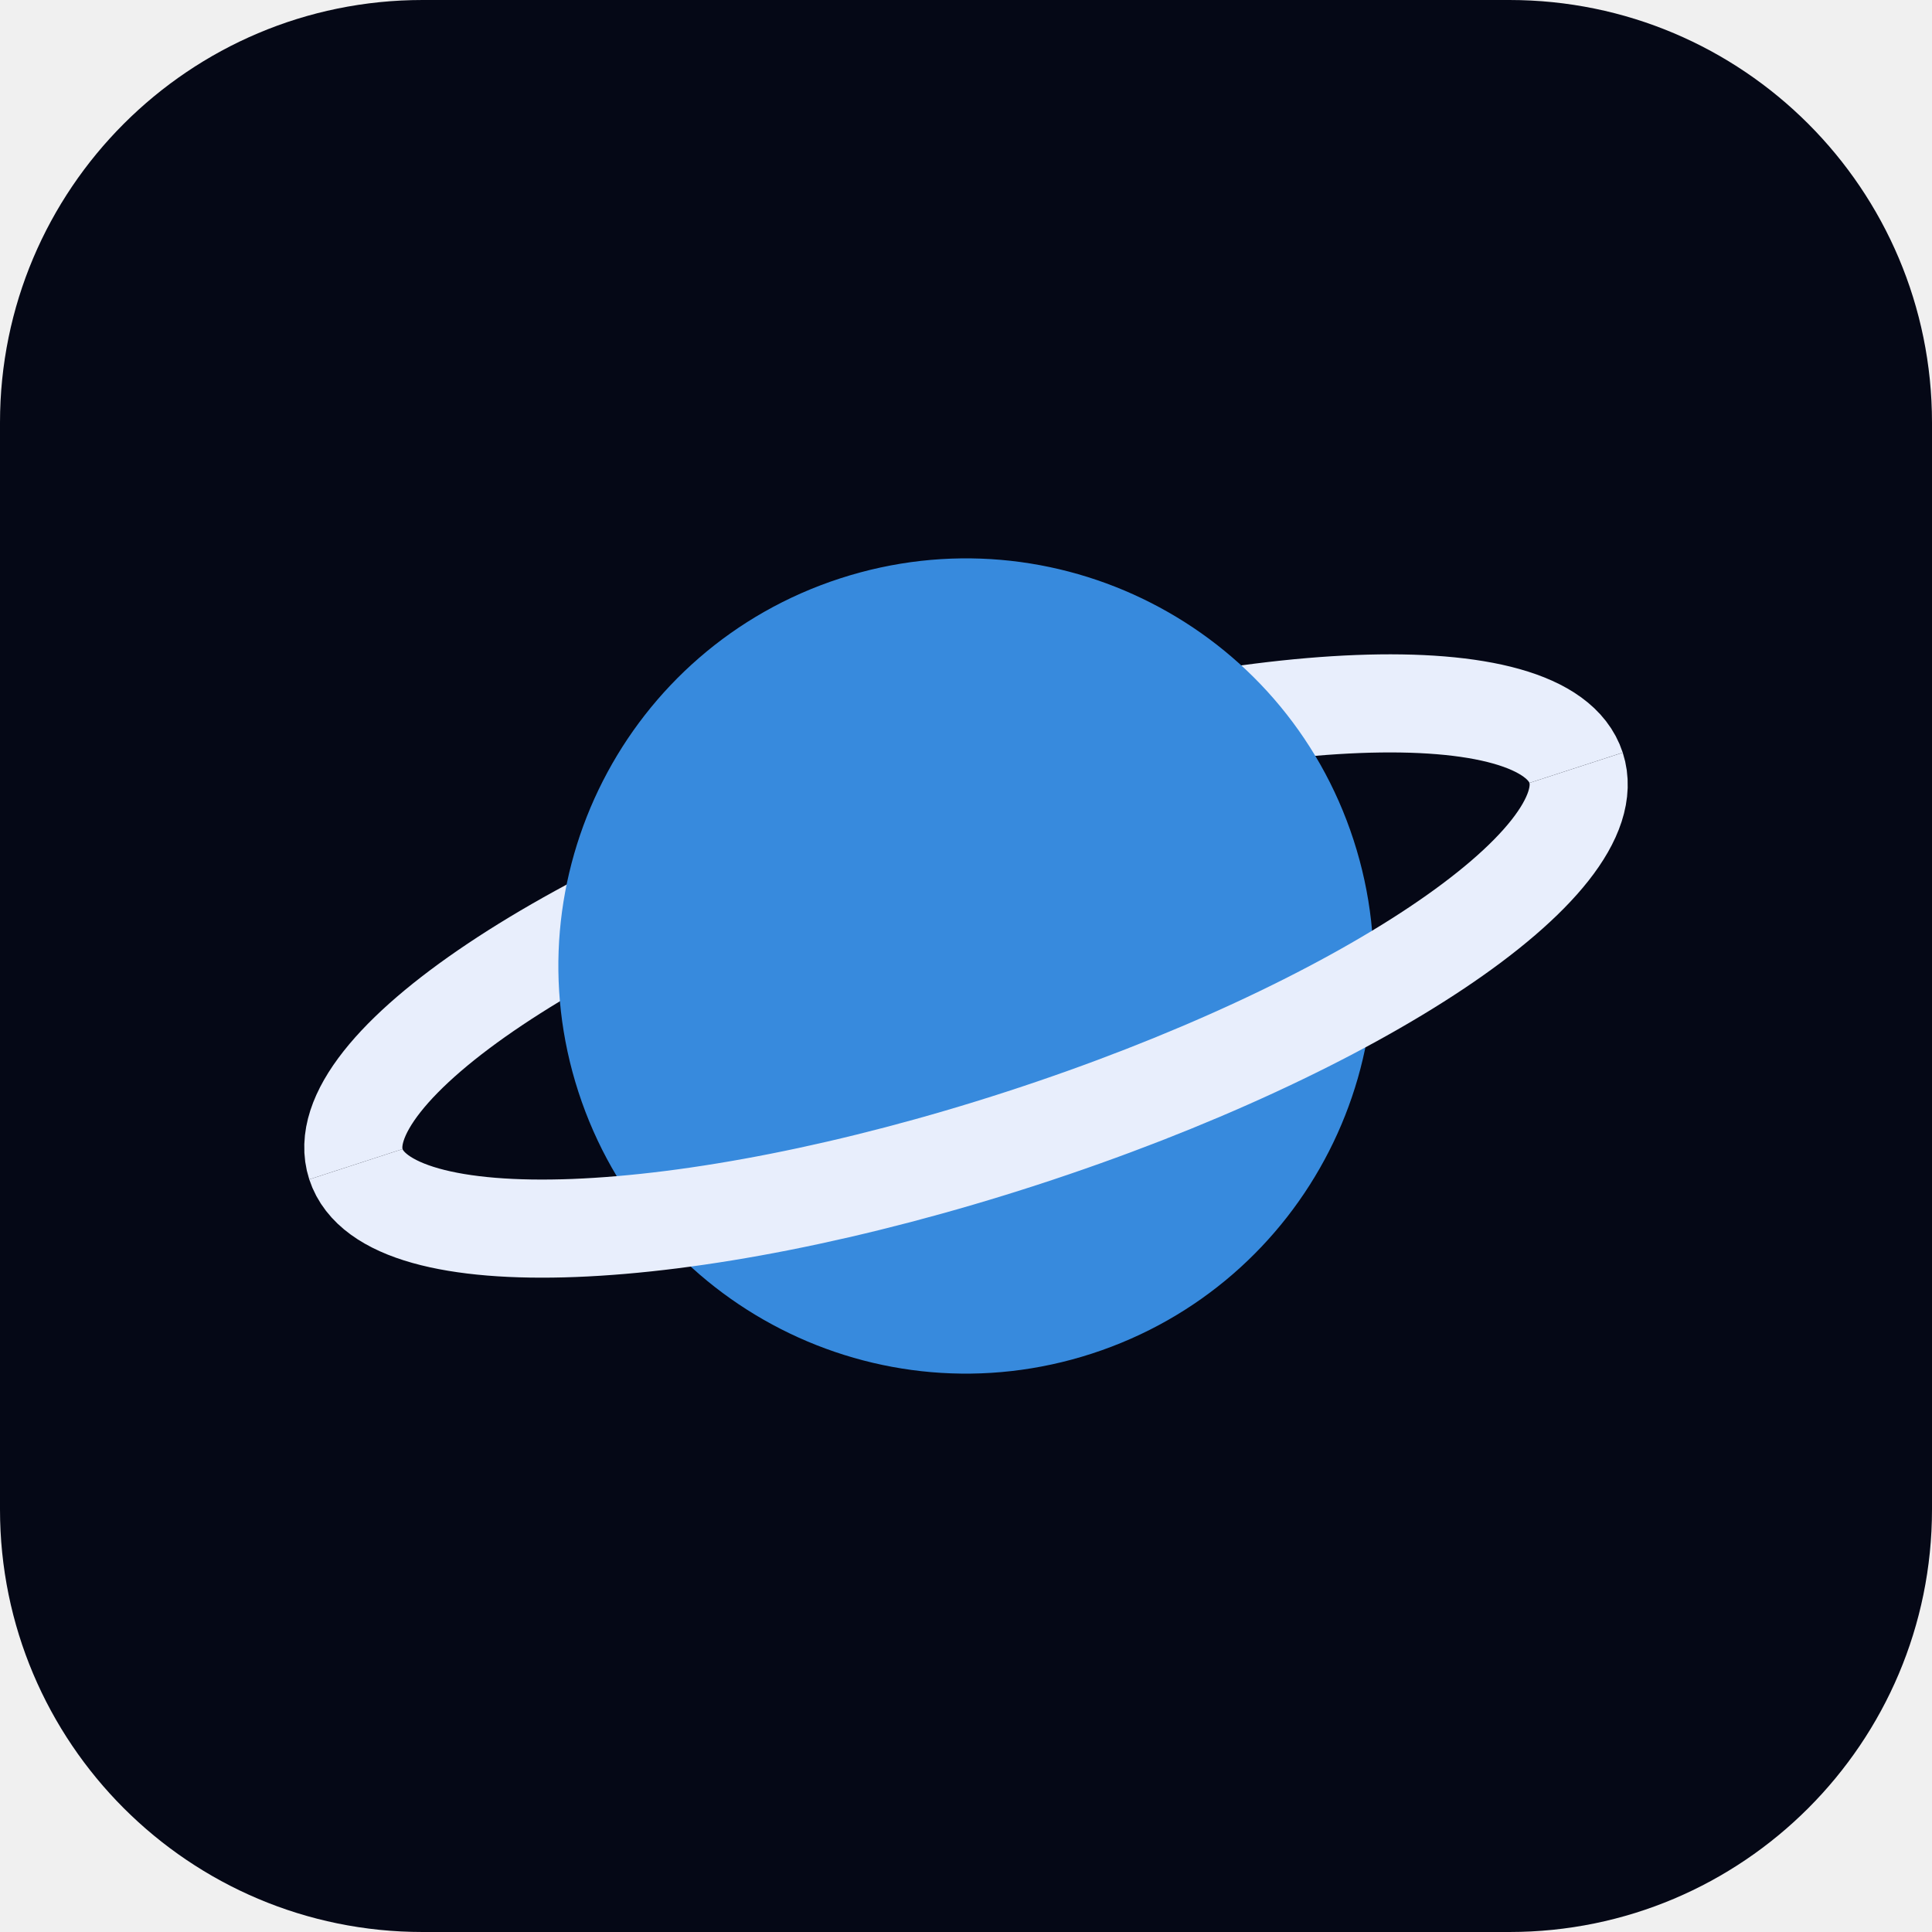
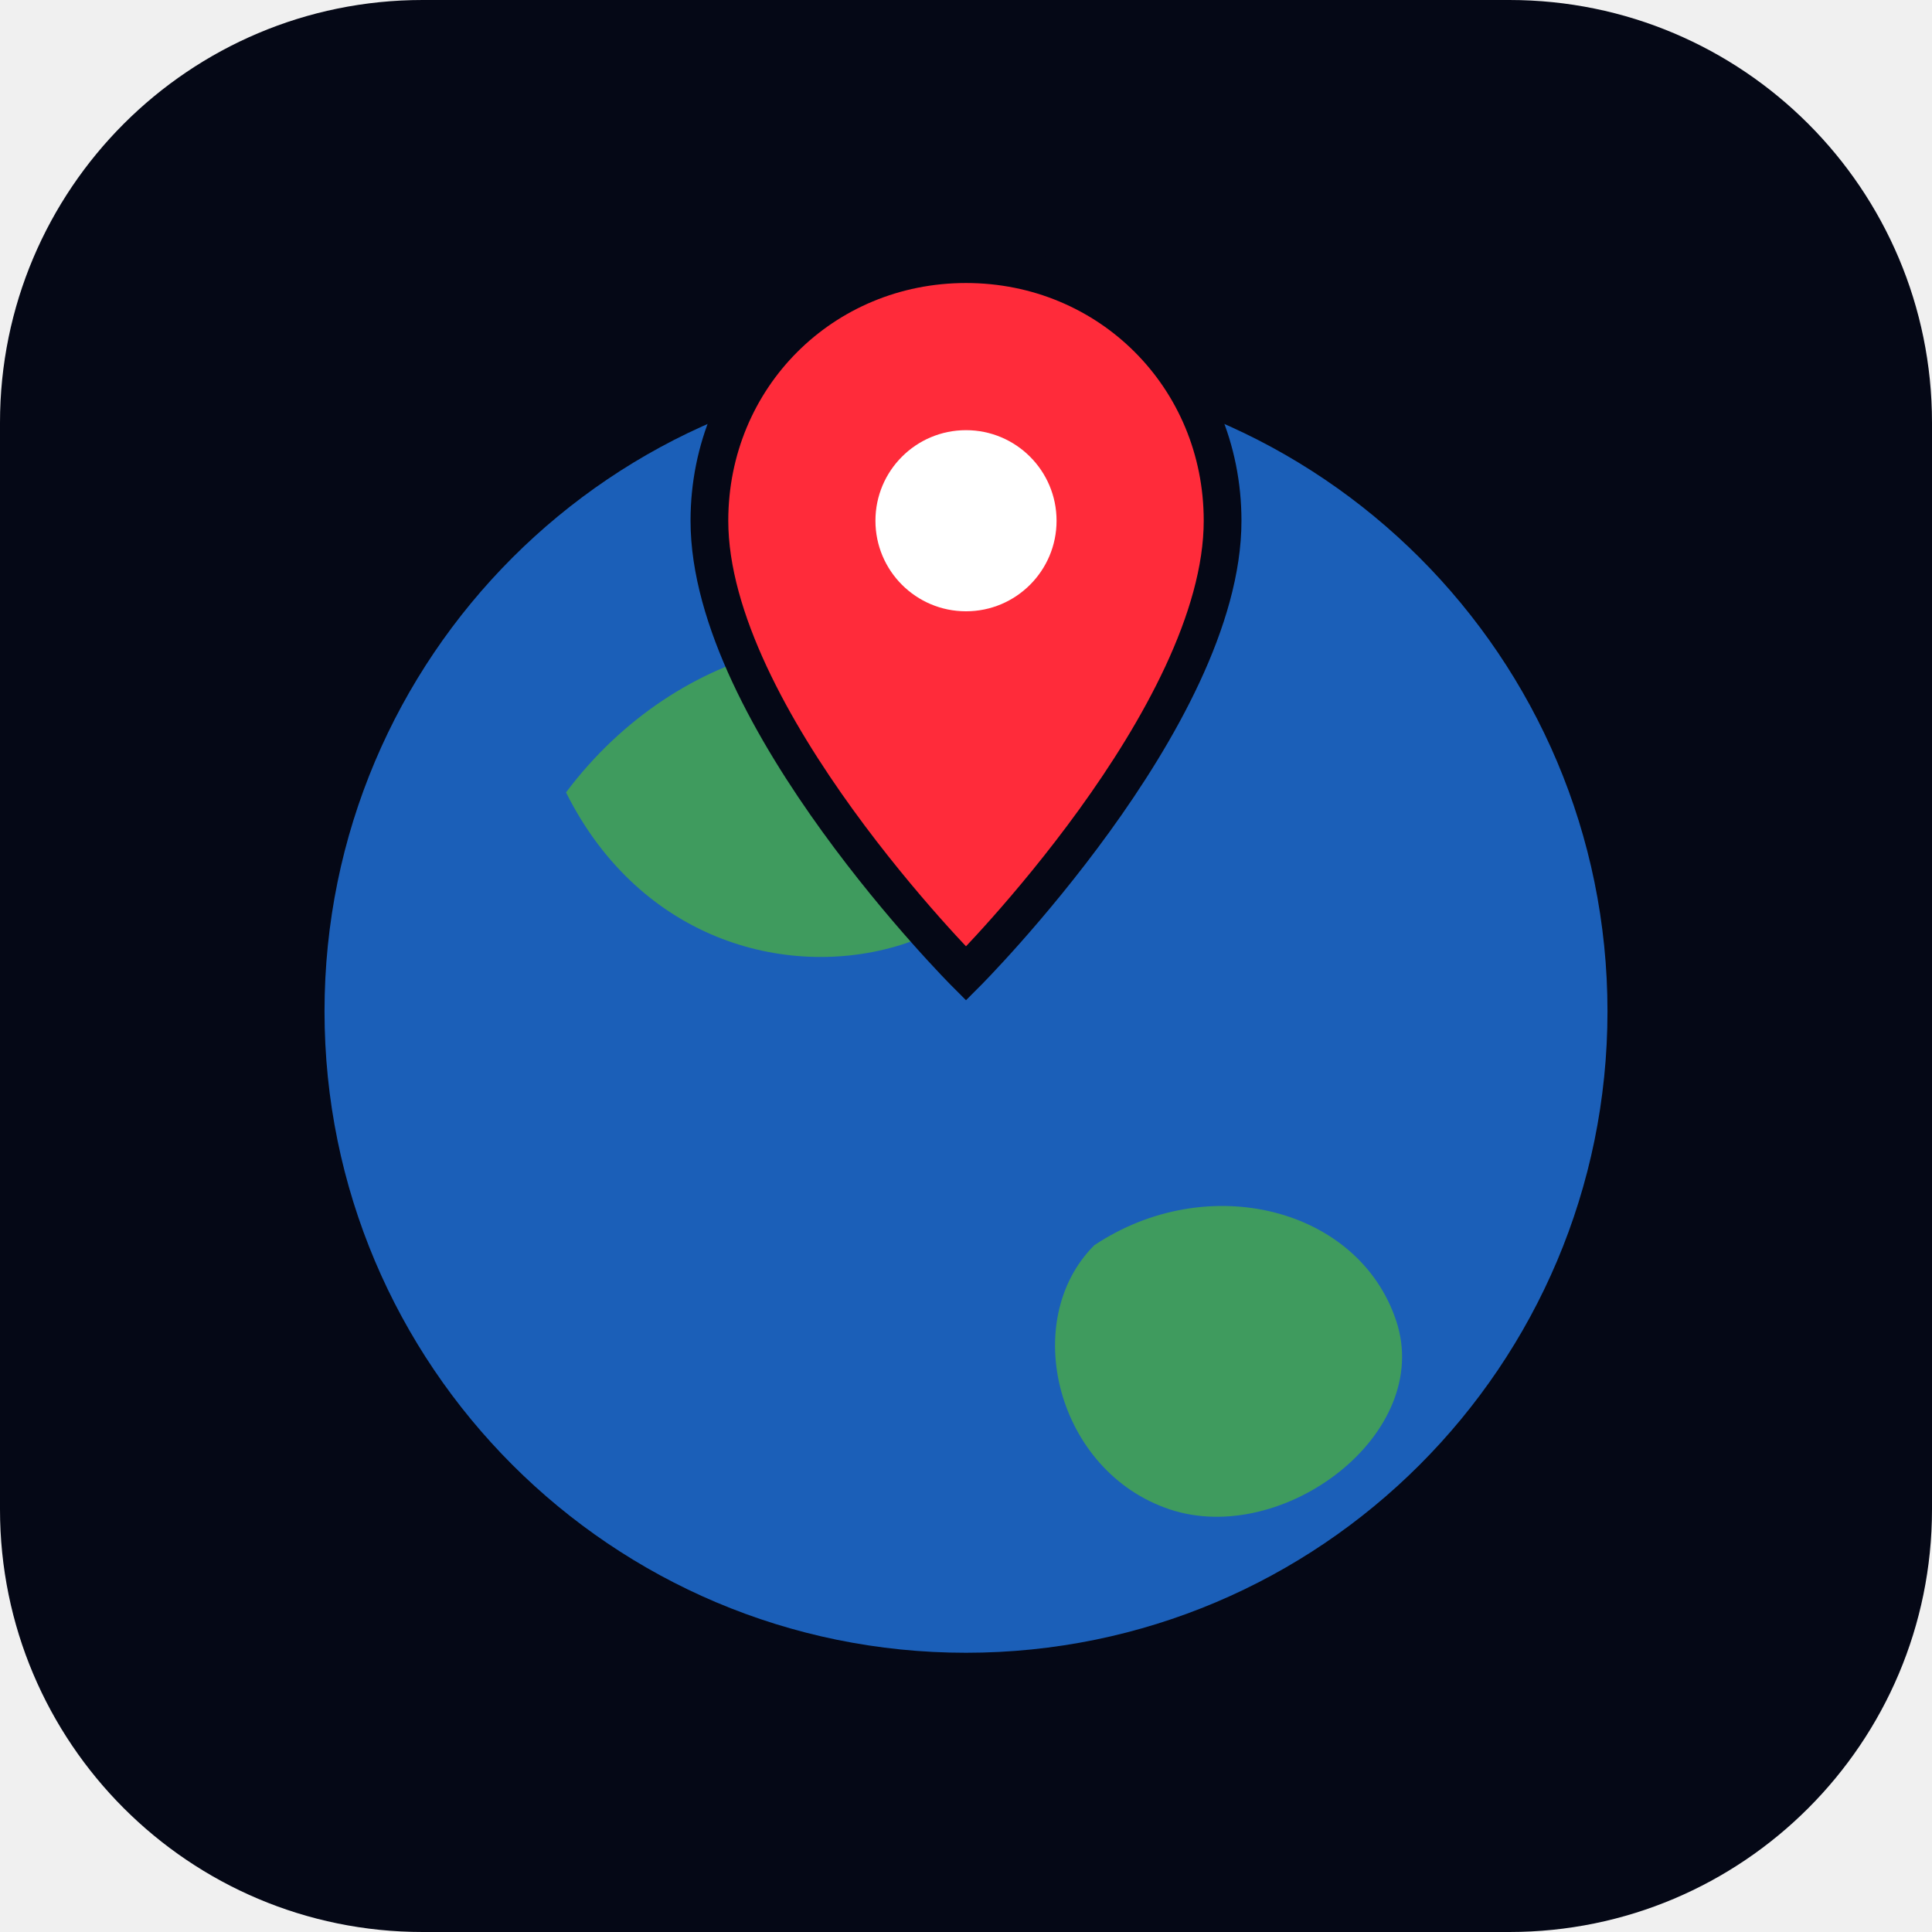
<svg xmlns="http://www.w3.org/2000/svg" viewBox="0 0 512 512">
  <rect width="512" height="512" rx="112" fill="#050816" />
-   <g transform="translate(256 256) rotate(-18)" fill="none" stroke="#e8eefc" stroke-width="26">
-     <path d="M-170 0A170 48 0 0 1 170 0" />
-     <circle r="108" fill="#378ADD" stroke="none" />
-     <path d="M-170 0A170 48 0 0 0 170 0" />
-   </g>
+   <circle cx="256" cy="268" r="170" fill="#1b5fb8" />
+   <path d="M150 210c30-40 80-50 110-30s10 60-20 70-70 0-90-40zM290 330c30-20 70-10 80 20s-30 60-60 50-40-50-20-70z" fill="#3f9b5e" />
+   <path d="M256 70c-38 0-68 30-68 68 0 52 68 120 68 120s68-68 68-120c0-38-30-68-68-68z" fill="#ff2b3a" stroke="#050816" stroke-width="10" />
+   <circle cx="256" cy="138" r="24" fill="#fff" />
</svg>
